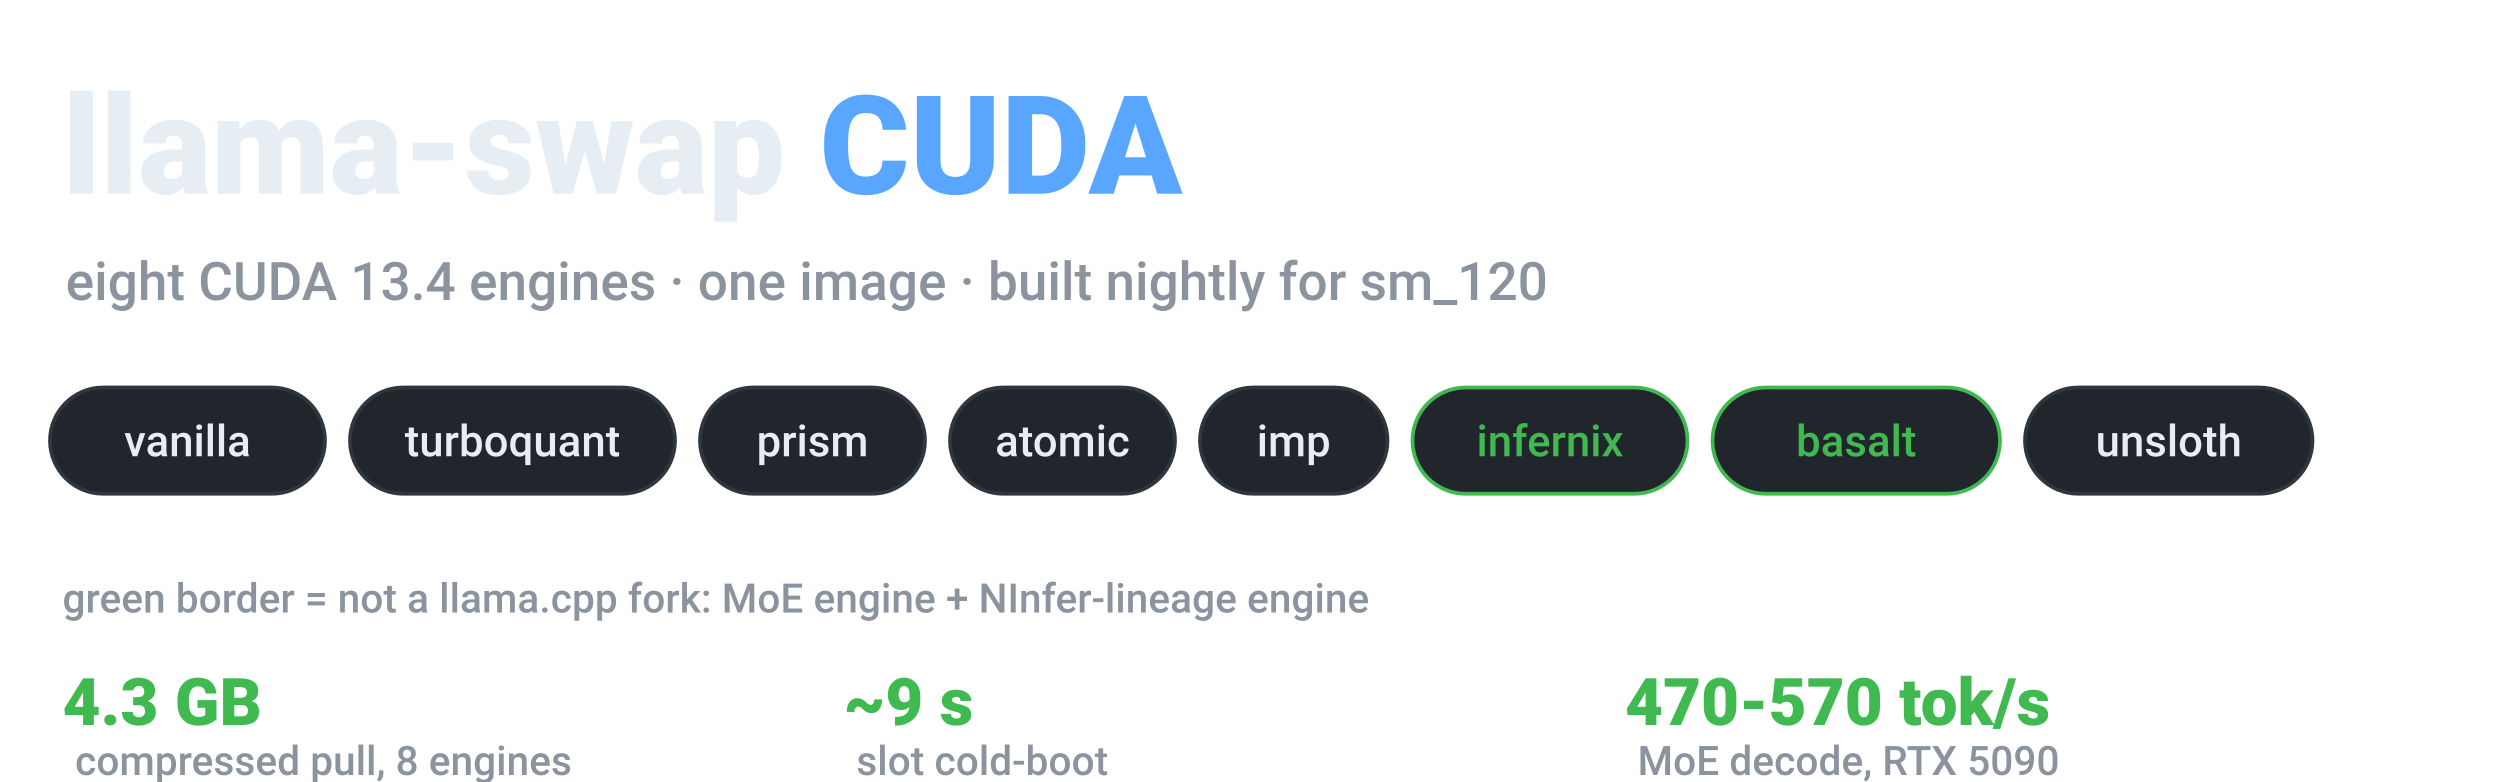
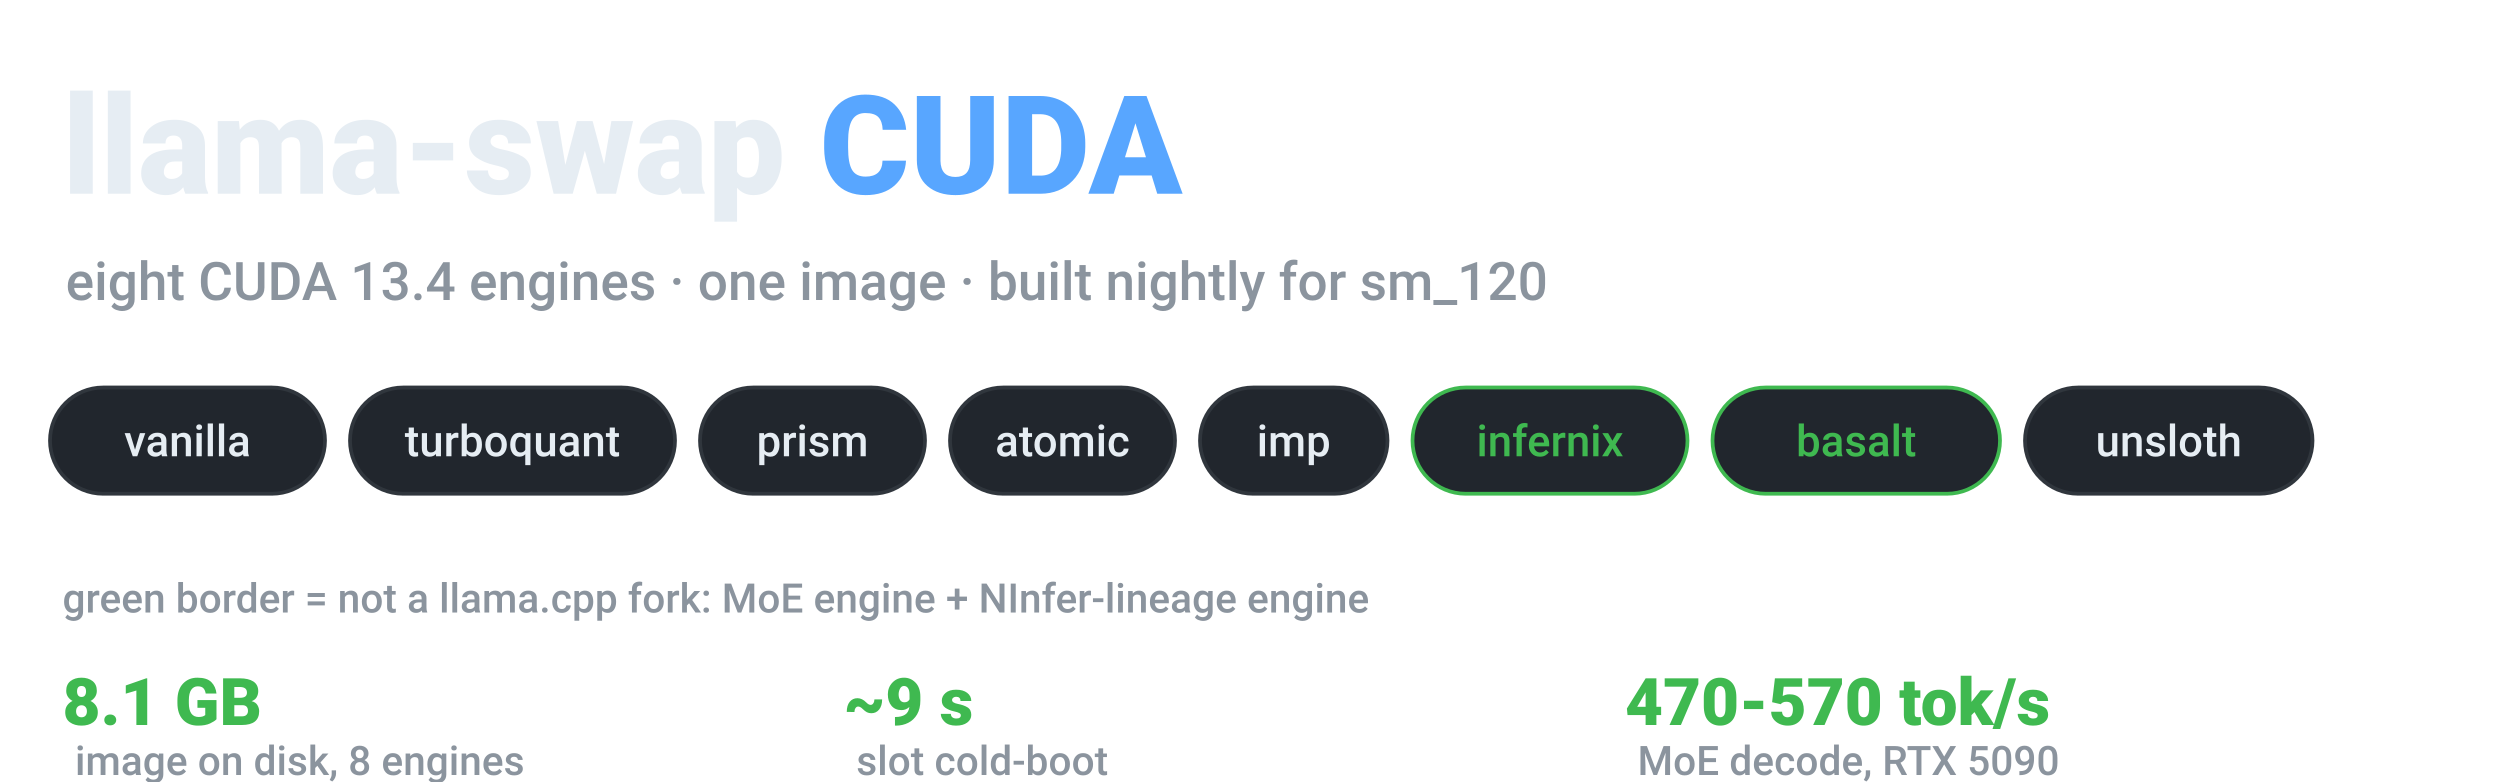
<svg xmlns="http://www.w3.org/2000/svg" viewBox="0 0 800 250" width="800" height="250">
  <style>text{font-family:system-ui,-apple-system,'Segoe UI',Roboto,'Helvetica Neue',Arial,sans-serif}</style>
  <text x="20" y="62" font-size="44" font-weight="800" fill="#e6edf3">llama-swap <tspan fill="#58a6ff">CUDA</tspan>
  </text>
  <text x="21" y="96" font-size="17" font-weight="500" fill="#8b949e">eight CUDA 13.4 engines · one image · built nightly for sm_120</text>
  <rect x="16" y="124" width="88" height="34" rx="17" fill="#21262d" stroke="#30363d" stroke-width="1.2" />
  <text x="60.0" y="146" text-anchor="middle" font-size="14" font-weight="500" fill="#e6edf3">vanilla</text>
  <rect x="112" y="124" width="104" height="34" rx="17" fill="#21262d" stroke="#30363d" stroke-width="1.2" />
  <text x="164.0" y="146" text-anchor="middle" font-size="14" font-weight="500" fill="#e6edf3">turboquant</text>
  <rect x="224" y="124" width="72" height="34" rx="17" fill="#21262d" stroke="#30363d" stroke-width="1.2" />
  <text x="260.0" y="146" text-anchor="middle" font-size="14" font-weight="500" fill="#e6edf3">prism</text>
  <rect x="304" y="124" width="72" height="34" rx="17" fill="#21262d" stroke="#30363d" stroke-width="1.2" />
  <text x="340.0" y="146" text-anchor="middle" font-size="14" font-weight="500" fill="#e6edf3">atomic</text>
  <rect x="384" y="124" width="60" height="34" rx="17" fill="#21262d" stroke="#30363d" stroke-width="1.2" />
  <text x="414.0" y="146" text-anchor="middle" font-size="14" font-weight="500" fill="#e6edf3">imp</text>
  <rect x="452" y="124" width="88" height="34" rx="17" fill="#21262d" stroke="#3fb950" stroke-width="1.2" />
  <text x="496.0" y="146" text-anchor="middle" font-size="14" font-weight="500" fill="#3fb950">infernix</text>
  <rect x="548" y="124" width="92" height="34" rx="17" fill="#21262d" stroke="#3fb950" stroke-width="1.2" />
  <text x="594.0" y="146" text-anchor="middle" font-size="14" font-weight="500" fill="#3fb950">basalt</text>
  <rect x="648" y="124" width="92" height="34" rx="17" fill="#21262d" stroke="#30363d" stroke-width="1.2" />
  <text x="694.0" y="146" text-anchor="middle" font-size="14" font-weight="500" fill="#e6edf3">unsloth</text>
  <text x="20" y="196" font-size="13" font-weight="500" fill="#8b949e">green border = not a llama.cpp fork: MoE engine + NInfer-lineage engine</text>
-   <text x="20" y="232" font-size="21" font-weight="800" fill="#3fb950">4.3 GB</text>
-   <text x="24" y="248" font-size="13" font-weight="500" fill="#8b949e">compressed pull, 8 engines</text>
+   <text x="20" y="232" font-size="21" font-weight="800" fill="#3fb950">8.1 GB</text>
+   <text x="24" y="248" font-size="13" font-weight="500" fill="#8b949e">image on disk, 8 engines</text>
  <text x="270" y="232" font-size="21" font-weight="800" fill="#3fb950">~9 s</text>
  <text x="274" y="248" font-size="13" font-weight="500" fill="#8b949e">slot cold-boot</text>
  <text x="520" y="232" font-size="21" font-weight="800" fill="#3fb950">470-570 tok/s</text>
  <text x="524" y="248" font-size="13" font-weight="500" fill="#8b949e">MoE decode, RTX 5090</text>
</svg>
